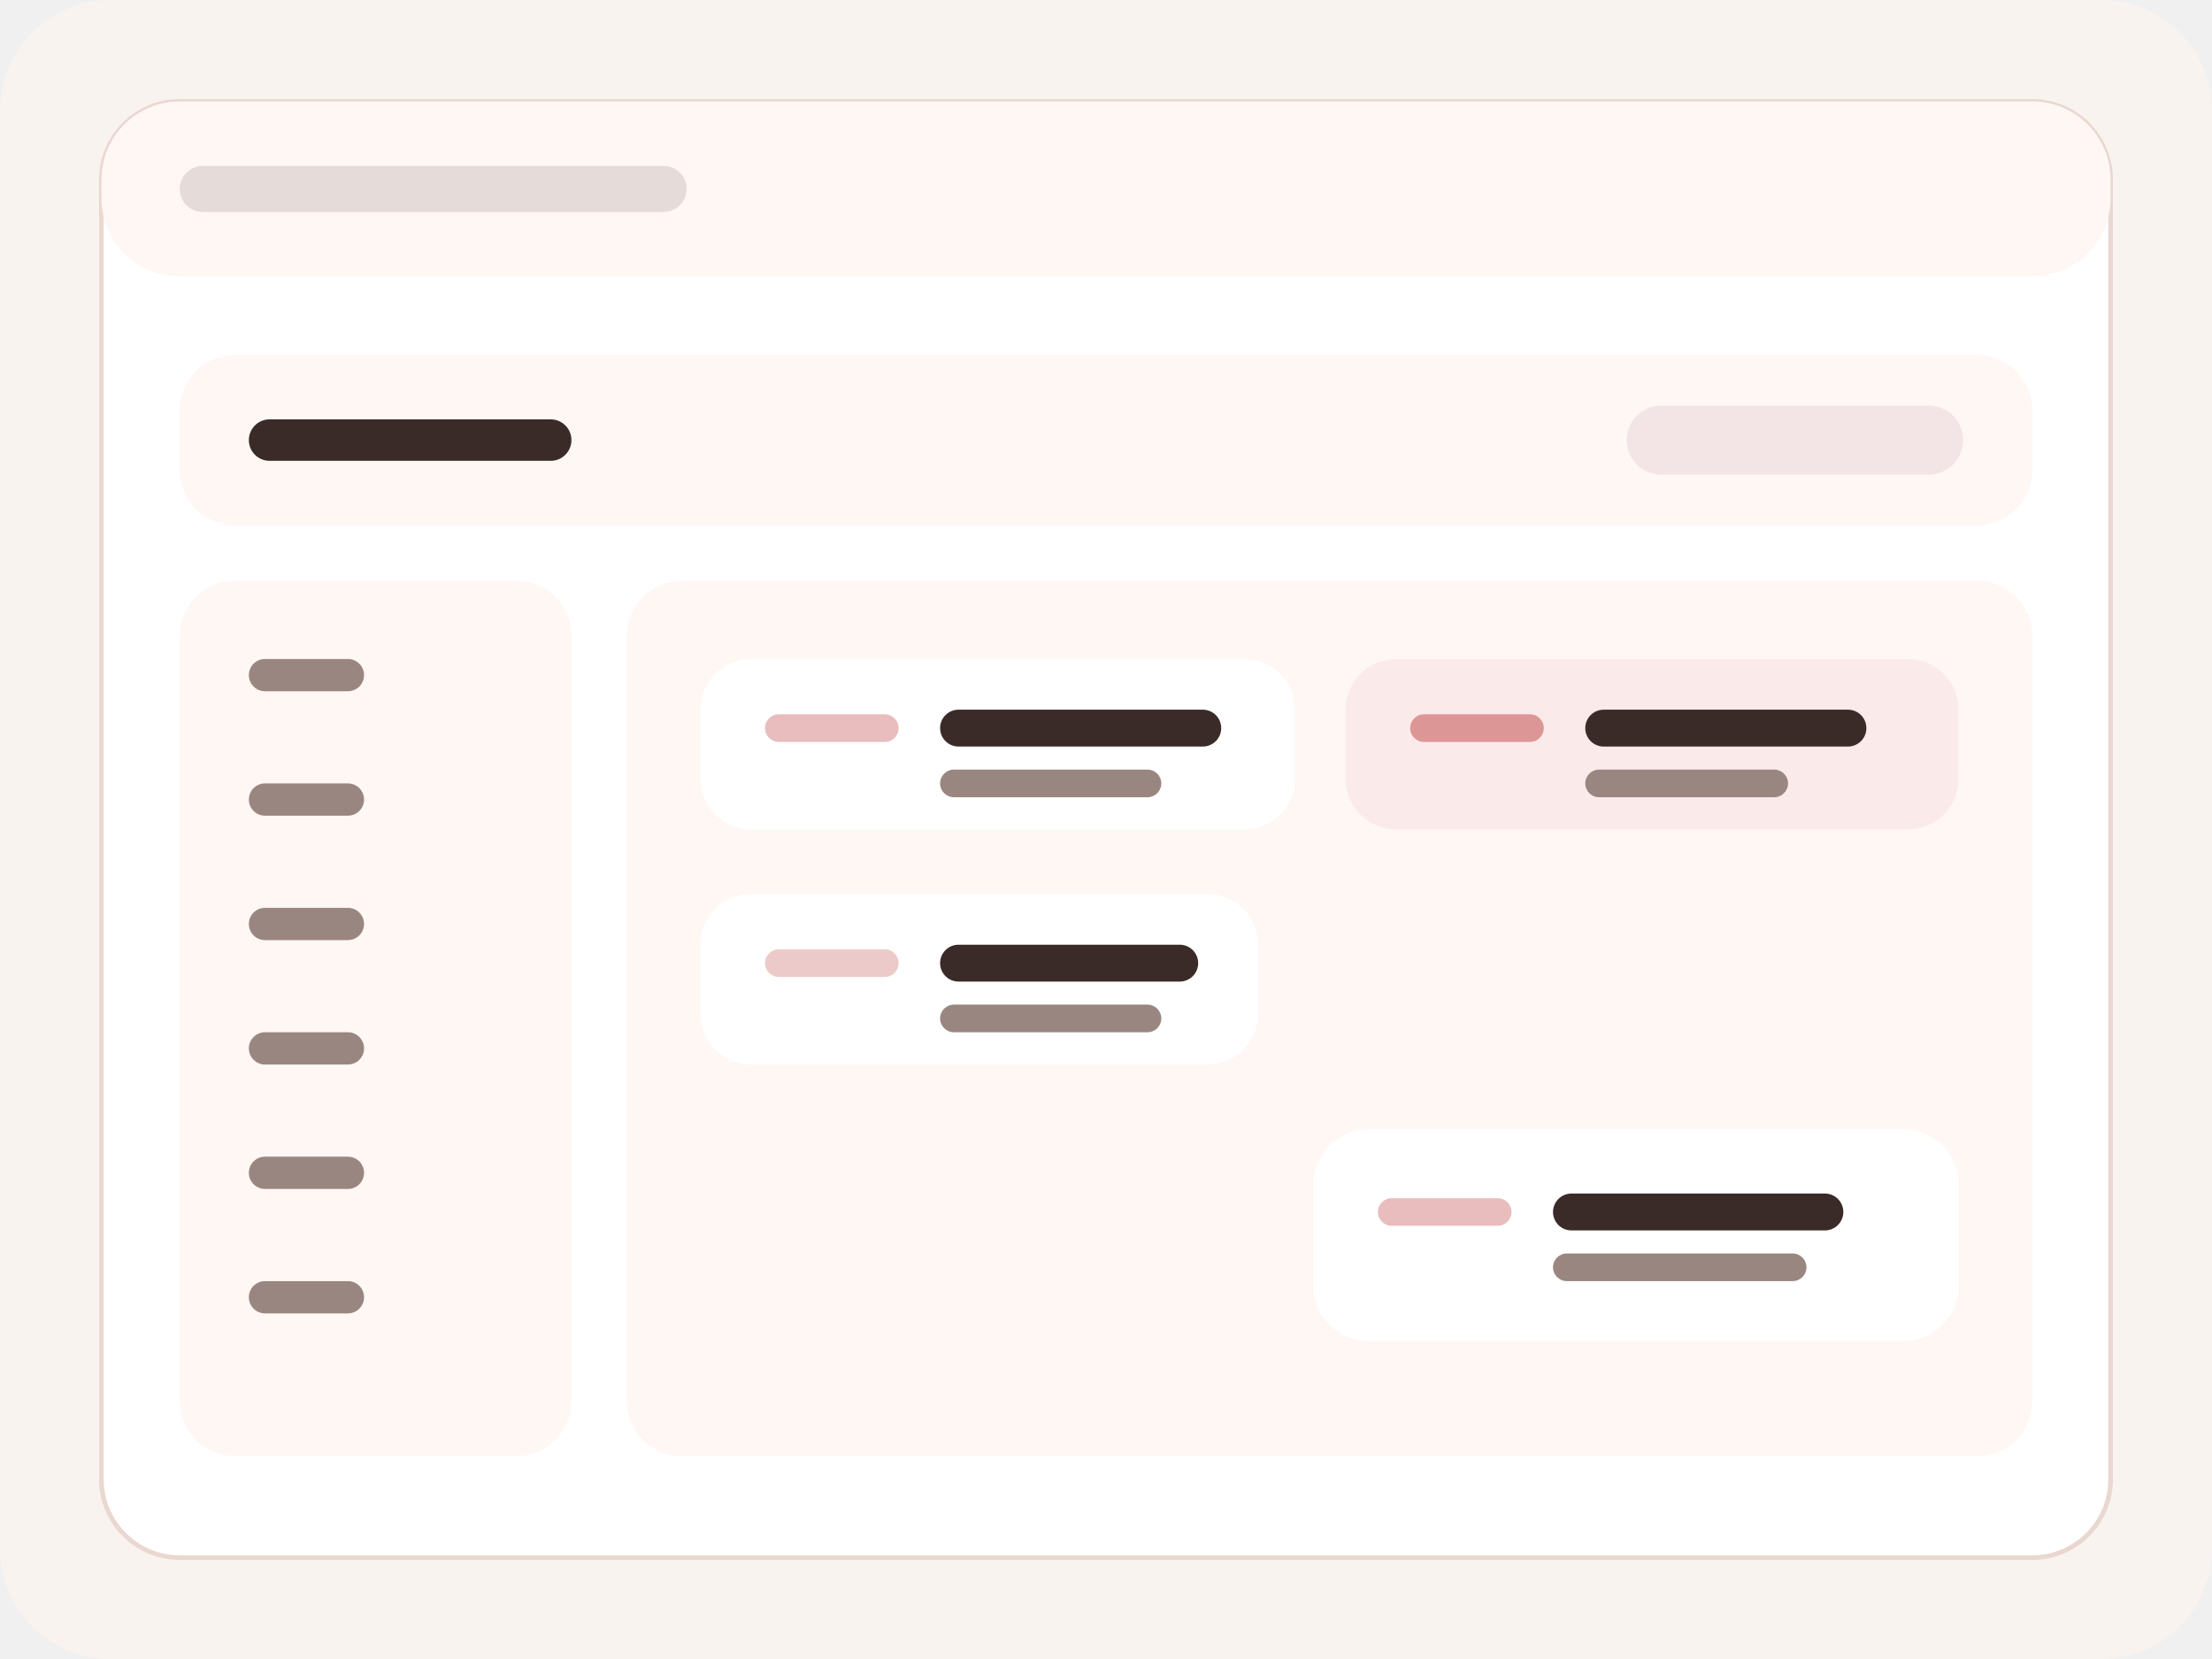
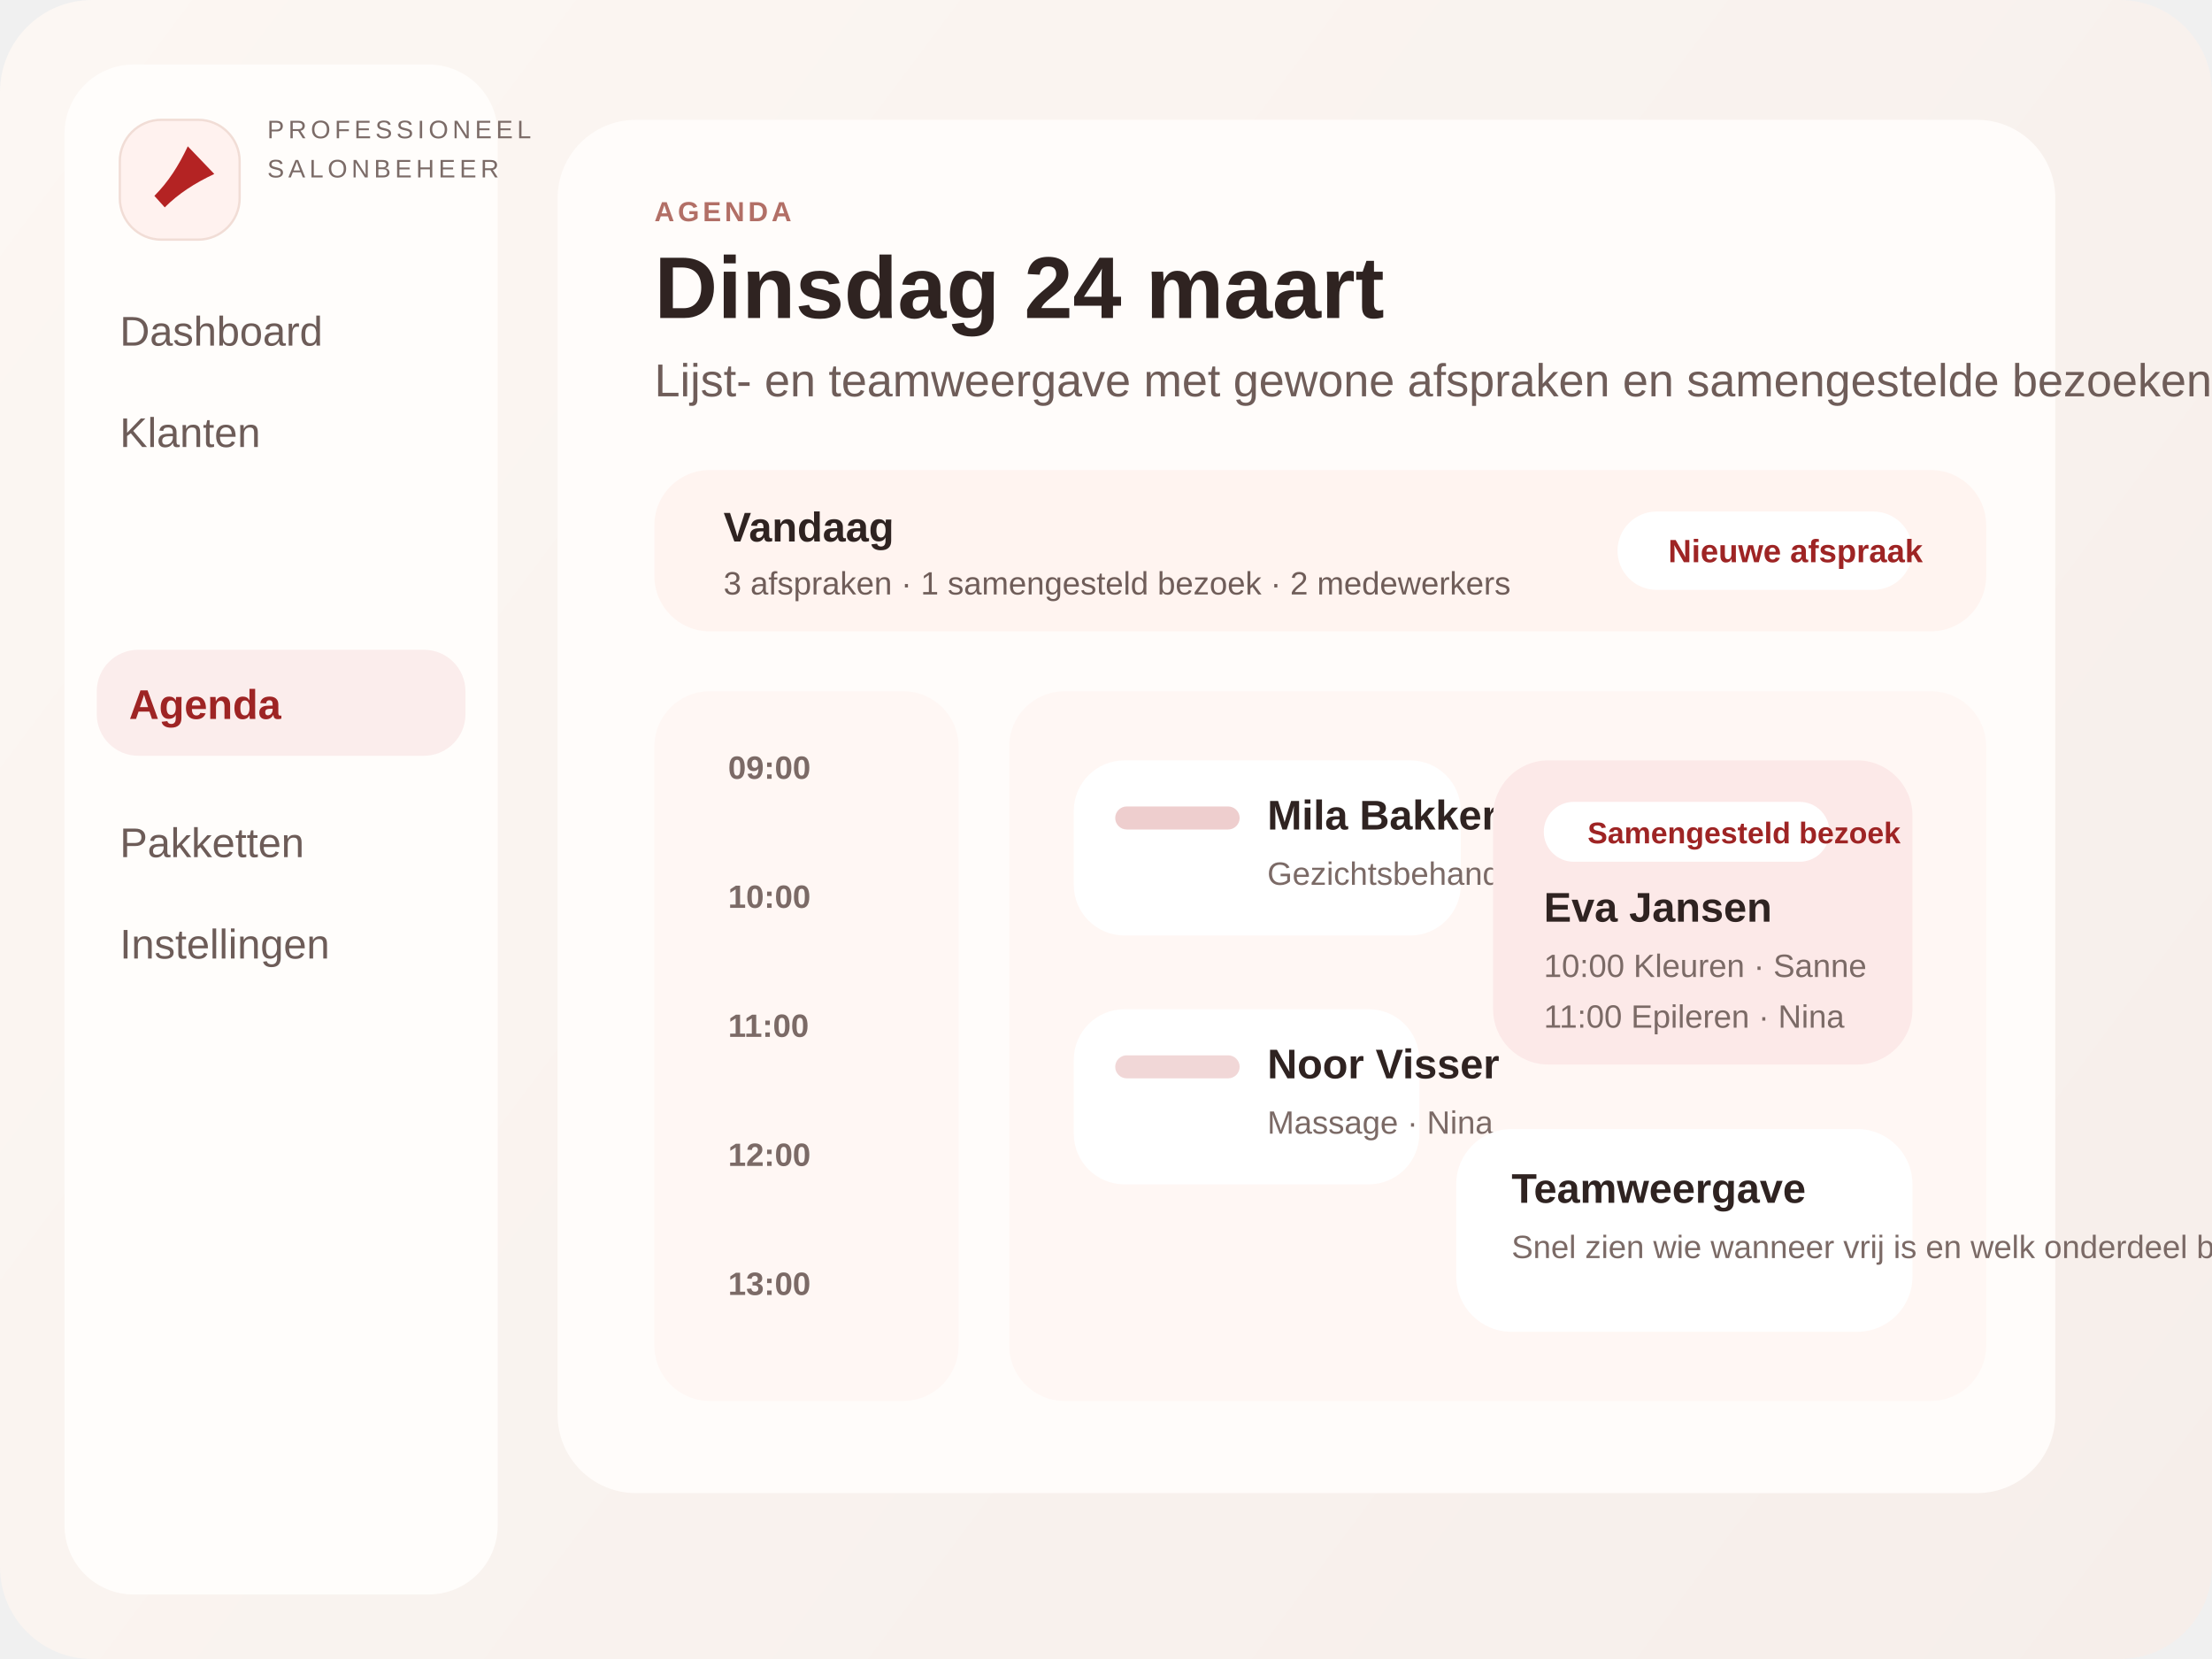
<svg xmlns="http://www.w3.org/2000/svg" width="960" height="720" viewBox="0 0 960 720" fill="none">
-   <rect width="960" height="720" rx="48" fill="#F9F3EF" />
-   <rect x="44" y="44" width="872" height="632" rx="34" fill="white" stroke="#E9D7D0" stroke-width="2" />
-   <rect x="44" y="44" width="872" height="76" rx="34" fill="#FFF7F4" />
-   <rect x="78" y="72" width="220" height="20" rx="10" fill="#6F605D" fill-opacity=".18" />
-   <rect x="78" y="154" width="804" height="74" rx="24" fill="#FFF7F4" />
-   <rect x="108" y="182" width="140" height="18" rx="9" fill="#3A2A28" />
-   <rect x="706" y="176" width="146" height="30" rx="15" fill="#F3E5E5" />
-   <rect x="78" y="252" width="170" height="380" rx="24" fill="#FFF7F4" />
-   <rect x="108" y="286" width="50" height="14" rx="7" fill="#9A8680" />
-   <rect x="108" y="340" width="50" height="14" rx="7" fill="#9A8680" />
-   <rect x="108" y="394" width="50" height="14" rx="7" fill="#9A8680" />
-   <rect x="108" y="448" width="50" height="14" rx="7" fill="#9A8680" />
-   <rect x="108" y="502" width="50" height="14" rx="7" fill="#9A8680" />
-   <rect x="108" y="556" width="50" height="14" rx="7" fill="#9A8680" />
-   <rect x="272" y="252" width="610" height="380" rx="24" fill="#FFF7F4" />
-   <rect x="304" y="286" width="258" height="74" rx="22" fill="#FFFFFF" />
-   <rect x="332" y="310" width="58" height="12" rx="6" fill="#B42323" fill-opacity=".3" />
-   <rect x="408" y="308" width="122" height="16" rx="8" fill="#3A2A28" />
-   <rect x="408" y="334" width="96" height="12" rx="6" fill="#9A8680" />
-   <rect x="584" y="286" width="266" height="74" rx="22" fill="#FBEAEA" />
-   <rect x="612" y="310" width="58" height="12" rx="6" fill="#B42323" fill-opacity=".42" />
-   <rect x="688" y="308" width="122" height="16" rx="8" fill="#3A2A28" />
-   <rect x="688" y="334" width="88" height="12" rx="6" fill="#9A8680" />
-   <rect x="304" y="388" width="242" height="74" rx="22" fill="#FFFFFF" />
-   <rect x="332" y="412" width="58" height="12" rx="6" fill="#B42323" fill-opacity=".24" />
-   <rect x="408" y="410" width="112" height="16" rx="8" fill="#3A2A28" />
-   <rect x="408" y="436" width="96" height="12" rx="6" fill="#9A8680" />
-   <rect x="570" y="490" width="280" height="92" rx="24" fill="#FFFFFF" />
-   <rect x="598" y="520" width="58" height="12" rx="6" fill="#B42323" fill-opacity=".3" />
-   <rect x="674" y="518" width="126" height="16" rx="8" fill="#3A2A28" />
-   <rect x="674" y="544" width="110" height="12" rx="6" fill="#9A8680" />
+   <defs>
+     <linearGradient id="agenda-bg" x1="0" y1="0" x2="960" y2="720" gradientUnits="userSpaceOnUse">
+       <stop stop-color="#FCF7F3" />
+       <stop offset="1" stop-color="#F6EEEA" />
+     </linearGradient>
+   </defs>
+   <rect width="960" height="720" rx="40" fill="url(#agenda-bg)" />
+   <rect x="28" y="28" width="188" height="664" rx="30" fill="#FFFDFB" />
+   <rect x="52" y="52" width="52" height="52" rx="18" fill="#FFF2EF" stroke="#F1DDD6" />
+   <path d="M67 85C73 79 77.5 72 81.5 63.5L93 75.5C84.5 79.5 77.5 84 71.5 90L67 85Z" fill="#B42323" />
+   <text x="116" y="60" fill="#7B6B67" font-family="Arial, sans-serif" font-size="11" letter-spacing="1.8">PROFESSIONEEL</text>
+   <text x="116" y="77" fill="#7B6B67" font-family="Arial, sans-serif" font-size="11" letter-spacing="1.8">SALONBEHEER</text>
+   <text x="52" y="150" fill="#6D5C58" font-family="Arial, sans-serif" font-size="18">Dashboard</text>
+   <text x="52" y="194" fill="#6D5C58" font-family="Arial, sans-serif" font-size="18">Klanten</text>
+   <rect x="42" y="282" width="160" height="46" rx="18" fill="#FBEDEC" />
+   <text x="56" y="312" fill="#9E2424" font-family="Arial, sans-serif" font-size="18" font-weight="700">Agenda</text>
+   <text x="52" y="372" fill="#6D5C58" font-family="Arial, sans-serif" font-size="18">Pakketten</text>
+   <text x="52" y="416" fill="#6D5C58" font-family="Arial, sans-serif" font-size="18">Instellingen</text>
+   <rect x="242" y="52" width="650" height="596" rx="34" fill="#FFFCFA" />
+   <text x="284" y="96" fill="#B26F66" font-family="Arial, sans-serif" font-size="12" font-weight="700" letter-spacing="1.5">AGENDA</text>
+   <text x="284" y="138" fill="#2F2321" font-family="Arial, sans-serif" font-size="38" font-weight="700">Dinsdag 24 maart</text>
+   <text x="284" y="172" fill="#6F5D59" font-family="Arial, sans-serif" font-size="20">Lijst- en teamweergave met gewone afspraken en samengestelde bezoeken.</text>
+   <rect x="284" y="204" width="578" height="70" rx="24" fill="#FFF4F0" />
+   <text x="314" y="235" fill="#2F2321" font-family="Arial, sans-serif" font-size="18" font-weight="700">Vandaag</text>
+   <text x="314" y="258" fill="#6F5D59" font-family="Arial, sans-serif" font-size="14">3 afspraken · 1 samengesteld bezoek · 2 medewerkers</text>
+   <rect x="702" y="222" width="128" height="34" rx="17" fill="#FFFFFF" />
+   <text x="724" y="244" fill="#9E2424" font-family="Arial, sans-serif" font-size="14" font-weight="700">Nieuwe afspraak</text>
+   <rect x="284" y="300" width="132" height="308" rx="24" fill="#FFF7F4" />
+   <text x="316" y="338" fill="#7B6A66" font-family="Arial, sans-serif" font-size="14" font-weight="700">09:00</text>
+   <text x="316" y="394" fill="#7B6A66" font-family="Arial, sans-serif" font-size="14" font-weight="700">10:00</text>
+   <text x="316" y="450" fill="#7B6A66" font-family="Arial, sans-serif" font-size="14" font-weight="700">11:00</text>
+   <text x="316" y="506" fill="#7B6A66" font-family="Arial, sans-serif" font-size="14" font-weight="700">12:00</text>
+   <text x="316" y="562" fill="#7B6A66" font-family="Arial, sans-serif" font-size="14" font-weight="700">13:00</text>
+   <rect x="438" y="300" width="424" height="308" rx="24" fill="#FFF7F4" />
+   <rect x="466" y="330" width="168" height="76" rx="22" fill="#FFFFFF" />
+   <rect x="484" y="350" width="54" height="10" rx="5" fill="#B42323" fill-opacity=".22" />
+   <text x="550" y="360" fill="#2F2321" font-family="Arial, sans-serif" font-size="18" font-weight="700">Mila Bakker</text>
+   <text x="550" y="384" fill="#7B6A66" font-family="Arial, sans-serif" font-size="14">Gezichtsbehandeling · Lara</text>
+   <rect x="648" y="330" width="182" height="132" rx="24" fill="#FCE9E8" />
+   <rect x="670" y="348" width="124" height="26" rx="13" fill="#FFFFFF" />
+   <text x="689" y="366" fill="#9E2424" font-family="Arial, sans-serif" font-size="13" font-weight="700">Samengesteld bezoek</text>
+   <text x="670" y="400" fill="#2F2321" font-family="Arial, sans-serif" font-size="18" font-weight="700">Eva Jansen</text>
+   <text x="670" y="424" fill="#7B6A66" font-family="Arial, sans-serif" font-size="14">10:00 Kleuren · Sanne</text>
+   <text x="670" y="446" fill="#7B6A66" font-family="Arial, sans-serif" font-size="14">11:00 Epileren · Nina</text>
+   <rect x="466" y="438" width="150" height="76" rx="22" fill="#FFFFFF" />
+   <rect x="484" y="458" width="54" height="10" rx="5" fill="#B42323" fill-opacity=".18" />
+   <text x="550" y="468" fill="#2F2321" font-family="Arial, sans-serif" font-size="18" font-weight="700">Noor Visser</text>
+   <text x="550" y="492" fill="#7B6A66" font-family="Arial, sans-serif" font-size="14">Massage · Nina</text>
+   <rect x="632" y="490" width="198" height="88" rx="24" fill="#FFFFFF" />
+   <text x="656" y="522" fill="#2F2321" font-family="Arial, sans-serif" font-size="18" font-weight="700">Teamweergave</text>
+   <text x="656" y="546" fill="#7B6A66" font-family="Arial, sans-serif" font-size="14">Snel zien wie wanneer vrij is en welk onderdeel bij wie ligt.</text>
</svg>
